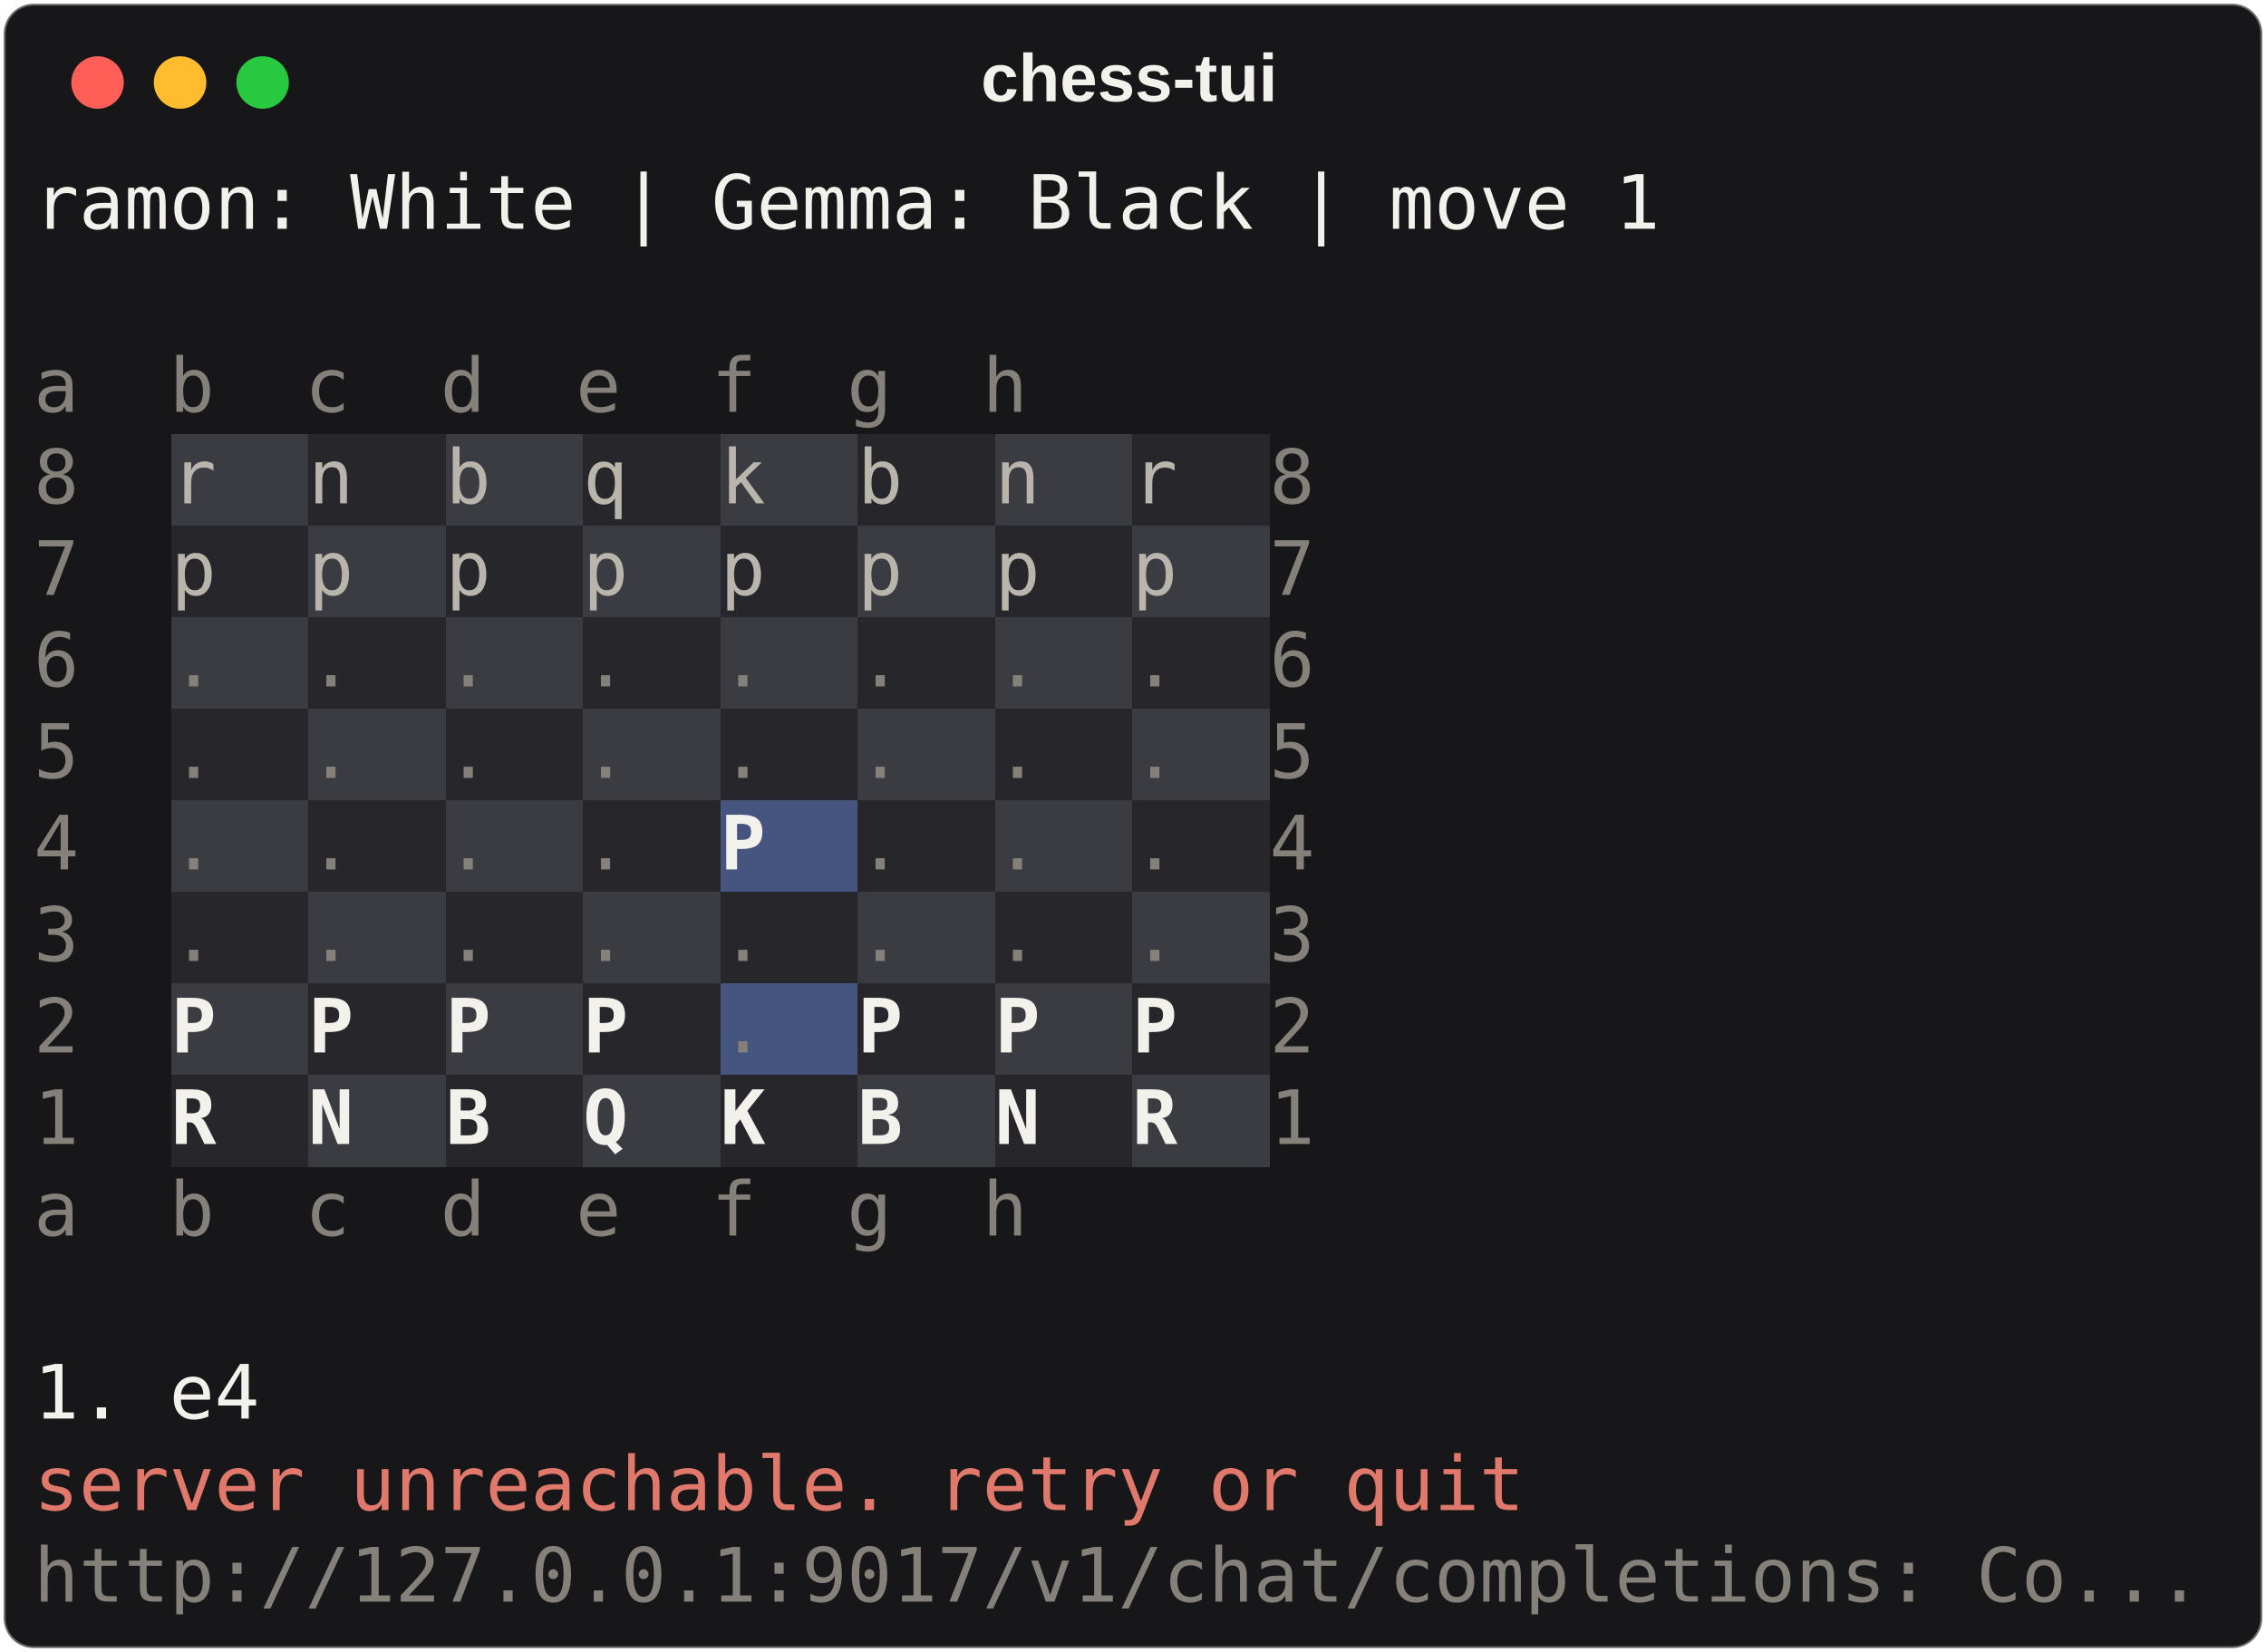
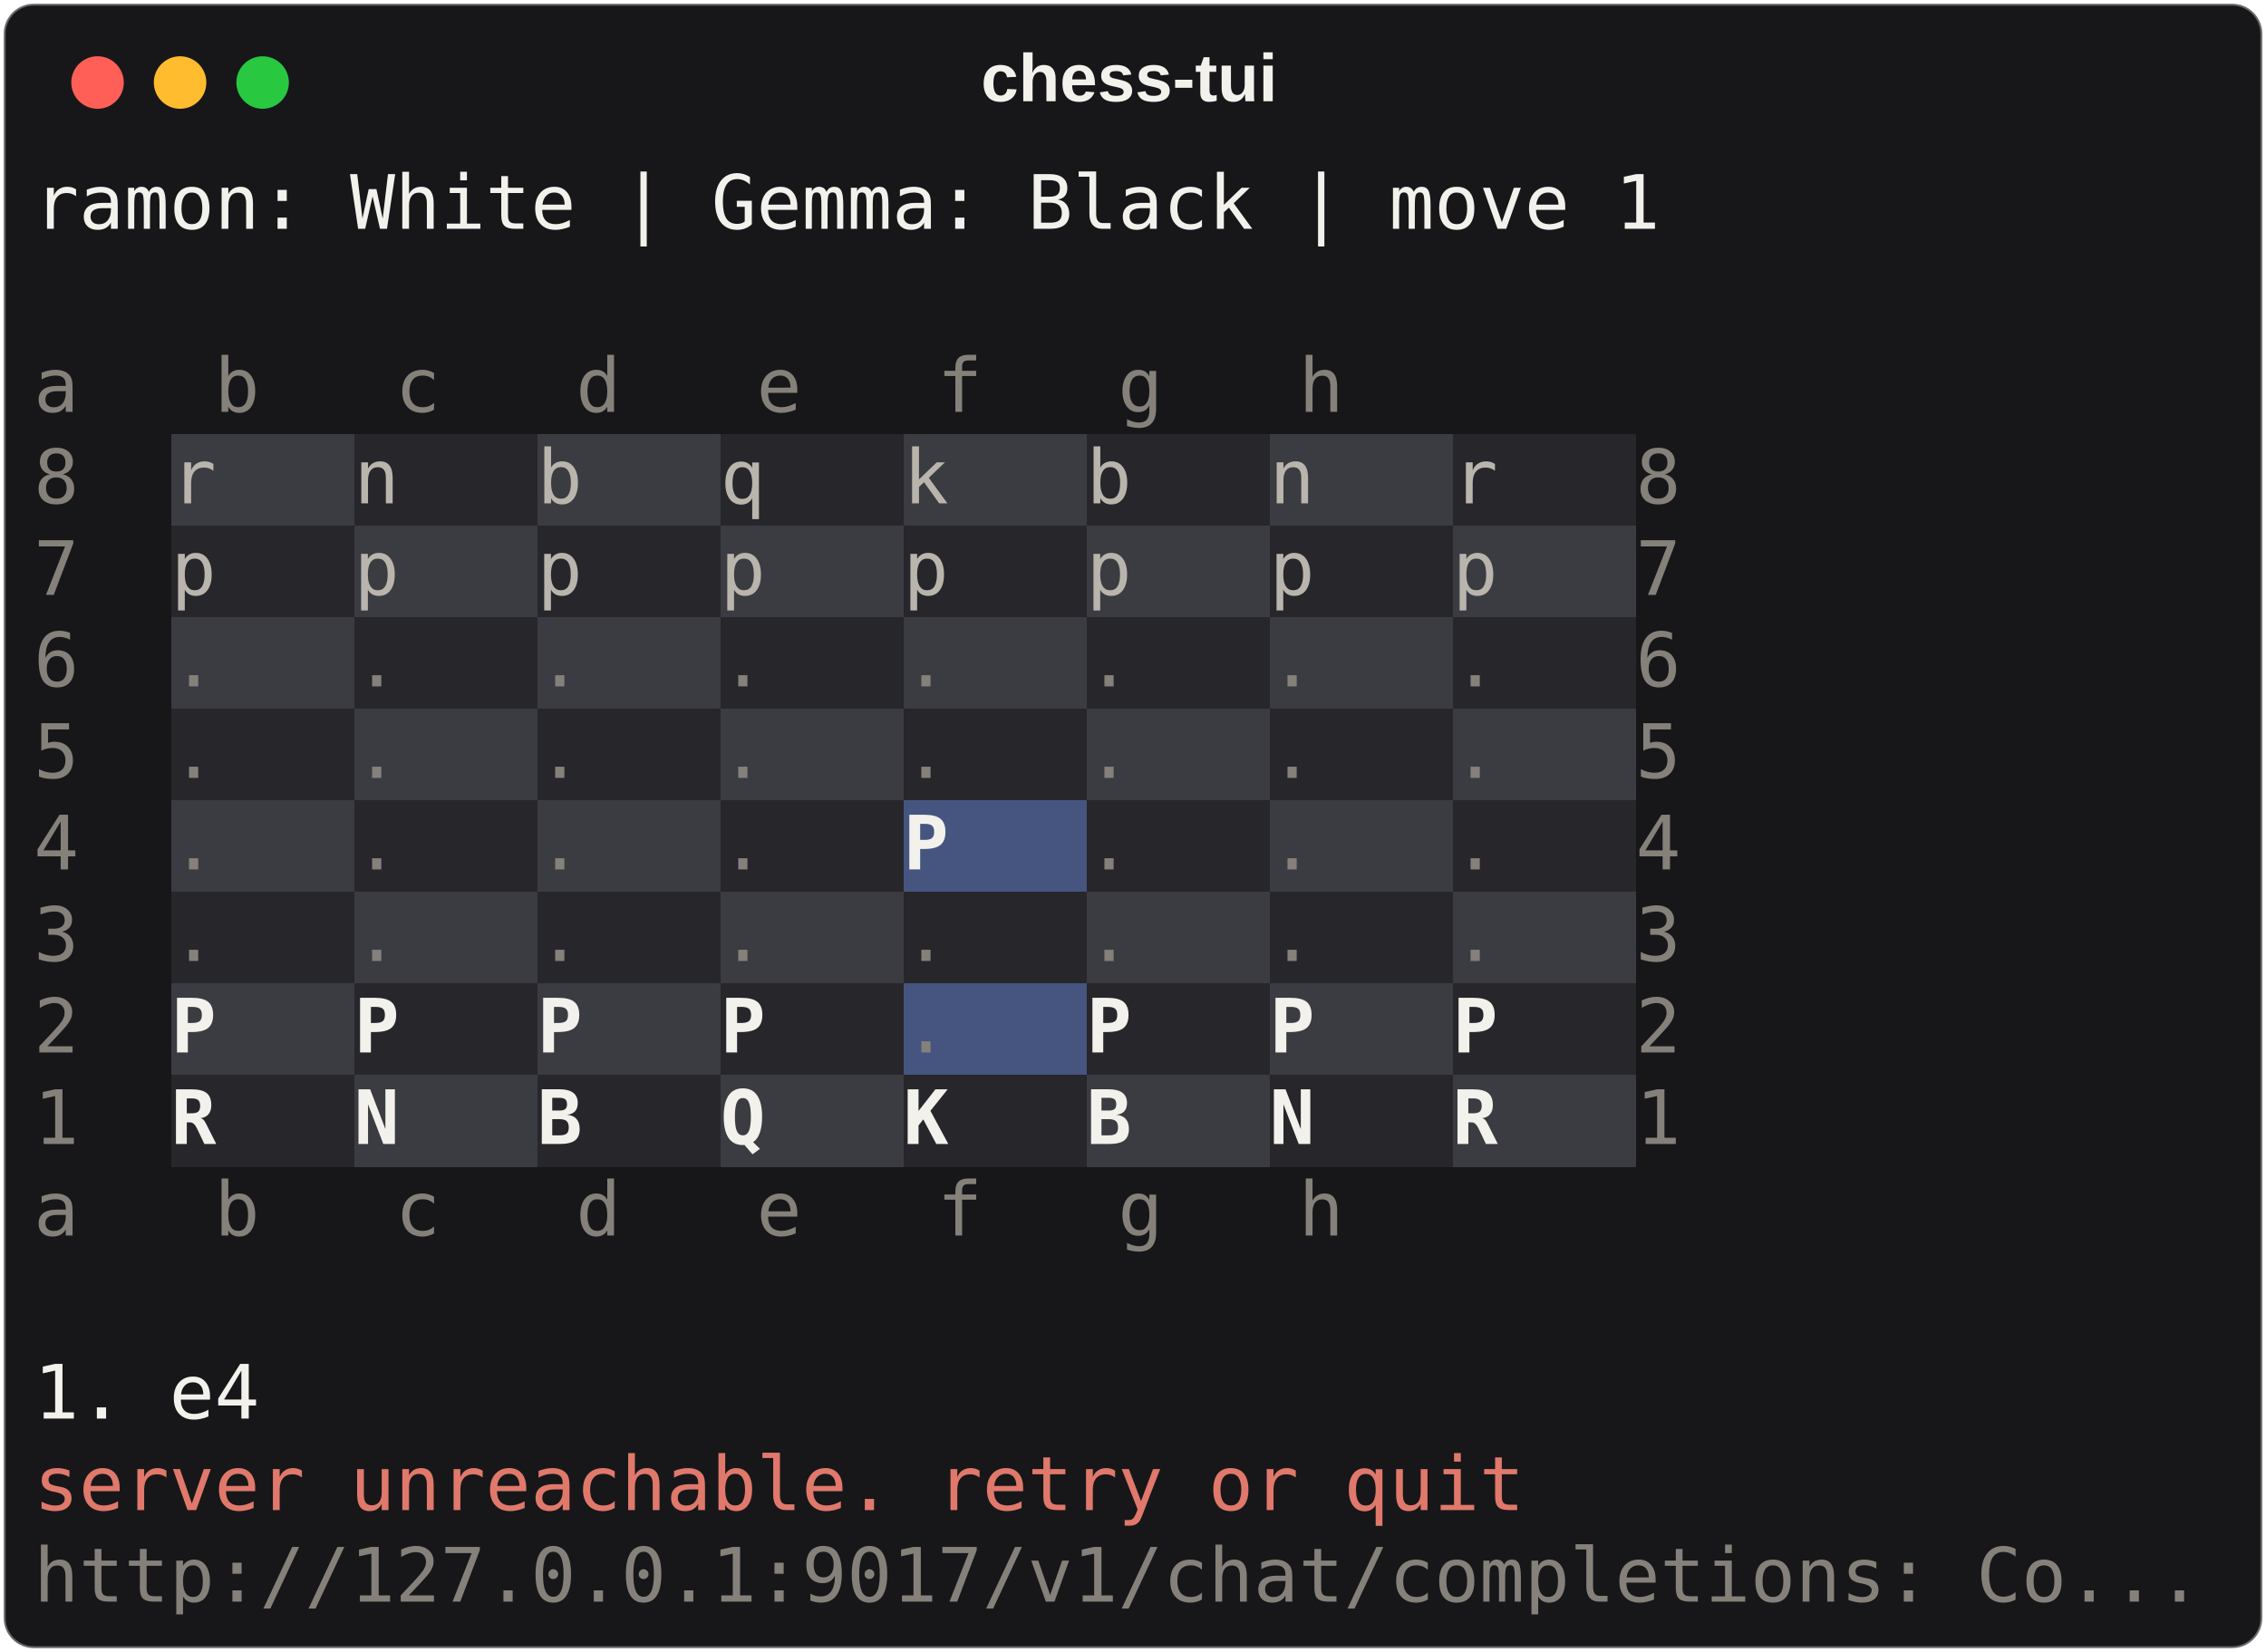
<svg xmlns="http://www.w3.org/2000/svg" class="rich-terminal" viewBox="0 0 604 440.4">
  <style>

    @font-face {
        font-family: "Fira Code";
        src: local("FiraCode-Regular"),
                url("https://cdnjs.cloudflare.com/ajax/libs/firacode/6.2.0/woff2/FiraCode-Regular.woff2") format("woff2"),
                url("https://cdnjs.cloudflare.com/ajax/libs/firacode/6.2.0/woff/FiraCode-Regular.woff") format("woff");
        font-style: normal;
        font-weight: 400;
    }
    @font-face {
        font-family: "Fira Code";
        src: local("FiraCode-Bold"),
                url("https://cdnjs.cloudflare.com/ajax/libs/firacode/6.2.0/woff2/FiraCode-Bold.woff2") format("woff2"),
                url("https://cdnjs.cloudflare.com/ajax/libs/firacode/6.2.0/woff/FiraCode-Bold.woff") format("woff");
        font-style: bold;
        font-weight: 700;
    }

-     .terminal-3015237669-matrix {
+     .terminal-1475930597-matrix {
        font-family: Fira Code, monospace;
        font-size: 20px;
        line-height: 24.4px;
        font-variant-east-asian: full-width;
    }

-     .terminal-3015237669-title {
+     .terminal-1475930597-title {
        font-size: 18px;
        font-weight: bold;
        font-family: arial;
    }

-     .terminal-3015237669-r1 { fill: #f3f1ec }
- .terminal-3015237669-r2 { fill: #85817a }
- .terminal-3015237669-r3 { fill: #b9b5ac }
- .terminal-3015237669-r4 { fill: #f3f1ec;font-weight: bold }
- .terminal-3015237669-r5 { fill: #e0796b }
+     .terminal-1475930597-r1 { fill: #f3f1ec }
+ .terminal-1475930597-r2 { fill: #85817a }
+ .terminal-1475930597-r3 { fill: #b9b5ac }
+ .terminal-1475930597-r4 { fill: #f3f1ec;font-weight: bold }
+ .terminal-1475930597-r5 { fill: #e0796b }
    </style>
  <defs>
-     <clipPath id="terminal-3015237669-clip-terminal">
+     <clipPath id="terminal-1475930597-clip-terminal">
      <rect x="0" y="0" width="584.6" height="389.4" />
    </clipPath>
-     <clipPath id="terminal-3015237669-line-0">
+     <clipPath id="terminal-1475930597-line-0">
      <rect x="0" y="1.5" width="585.6" height="24.65" />
    </clipPath>
-     <clipPath id="terminal-3015237669-line-1">
+     <clipPath id="terminal-1475930597-line-1">
      <rect x="0" y="25.9" width="585.6" height="24.65" />
    </clipPath>
-     <clipPath id="terminal-3015237669-line-2">
+     <clipPath id="terminal-1475930597-line-2">
      <rect x="0" y="50.3" width="585.6" height="24.65" />
    </clipPath>
-     <clipPath id="terminal-3015237669-line-3">
+     <clipPath id="terminal-1475930597-line-3">
      <rect x="0" y="74.7" width="585.6" height="24.65" />
    </clipPath>
-     <clipPath id="terminal-3015237669-line-4">
+     <clipPath id="terminal-1475930597-line-4">
      <rect x="0" y="99.1" width="585.6" height="24.65" />
    </clipPath>
-     <clipPath id="terminal-3015237669-line-5">
+     <clipPath id="terminal-1475930597-line-5">
      <rect x="0" y="123.5" width="585.6" height="24.65" />
    </clipPath>
-     <clipPath id="terminal-3015237669-line-6">
+     <clipPath id="terminal-1475930597-line-6">
      <rect x="0" y="147.9" width="585.6" height="24.65" />
    </clipPath>
-     <clipPath id="terminal-3015237669-line-7">
+     <clipPath id="terminal-1475930597-line-7">
      <rect x="0" y="172.3" width="585.6" height="24.65" />
    </clipPath>
-     <clipPath id="terminal-3015237669-line-8">
+     <clipPath id="terminal-1475930597-line-8">
      <rect x="0" y="196.7" width="585.6" height="24.65" />
    </clipPath>
-     <clipPath id="terminal-3015237669-line-9">
+     <clipPath id="terminal-1475930597-line-9">
      <rect x="0" y="221.1" width="585.6" height="24.65" />
    </clipPath>
-     <clipPath id="terminal-3015237669-line-10">
+     <clipPath id="terminal-1475930597-line-10">
      <rect x="0" y="245.5" width="585.6" height="24.65" />
    </clipPath>
-     <clipPath id="terminal-3015237669-line-11">
+     <clipPath id="terminal-1475930597-line-11">
      <rect x="0" y="269.9" width="585.6" height="24.65" />
    </clipPath>
-     <clipPath id="terminal-3015237669-line-12">
+     <clipPath id="terminal-1475930597-line-12">
      <rect x="0" y="294.3" width="585.6" height="24.65" />
    </clipPath>
-     <clipPath id="terminal-3015237669-line-13">
+     <clipPath id="terminal-1475930597-line-13">
      <rect x="0" y="318.7" width="585.6" height="24.65" />
    </clipPath>
-     <clipPath id="terminal-3015237669-line-14">
+     <clipPath id="terminal-1475930597-line-14">
      <rect x="0" y="343.1" width="585.6" height="24.65" />
    </clipPath>
  </defs>
  <rect fill="#17171a" stroke="rgba(255,255,255,0.35)" stroke-width="1" x="1" y="1" width="602" height="438.4" rx="8" />
-   <text class="terminal-3015237669-title" fill="#f3f1ec" text-anchor="middle" x="301" y="27">chess-tui</text>
+   <text class="terminal-1475930597-title" fill="#f3f1ec" text-anchor="middle" x="301" y="27">chess-tui</text>
  <g transform="translate(26,22)">
    <circle cx="0" cy="0" r="7" fill="#ff5f57" />
    <circle cx="22" cy="0" r="7" fill="#febc2e" />
    <circle cx="44" cy="0" r="7" fill="#28c840" />
  </g>
-   <g transform="translate(9, 41)" clip-path="url(#terminal-3015237669-clip-terminal)">
-     <rect fill="#3b3b42" x="36.6" y="74.7" width="36.6" height="24.65" shape-rendering="crispEdges" />
-     <rect fill="#26262b" x="73.2" y="74.7" width="36.6" height="24.65" shape-rendering="crispEdges" />
-     <rect fill="#3b3b42" x="109.8" y="74.7" width="36.6" height="24.65" shape-rendering="crispEdges" />
-     <rect fill="#26262b" x="146.4" y="74.7" width="36.6" height="24.65" shape-rendering="crispEdges" />
-     <rect fill="#3b3b42" x="183" y="74.7" width="36.6" height="24.65" shape-rendering="crispEdges" />
-     <rect fill="#26262b" x="219.6" y="74.7" width="36.6" height="24.65" shape-rendering="crispEdges" />
-     <rect fill="#3b3b42" x="256.2" y="74.7" width="36.6" height="24.65" shape-rendering="crispEdges" />
-     <rect fill="#26262b" x="292.8" y="74.7" width="36.6" height="24.65" shape-rendering="crispEdges" />
-     <rect fill="#26262b" x="36.6" y="99.1" width="36.6" height="24.65" shape-rendering="crispEdges" />
-     <rect fill="#3b3b42" x="73.2" y="99.1" width="36.6" height="24.65" shape-rendering="crispEdges" />
-     <rect fill="#26262b" x="109.8" y="99.1" width="36.6" height="24.65" shape-rendering="crispEdges" />
-     <rect fill="#3b3b42" x="146.4" y="99.1" width="36.6" height="24.65" shape-rendering="crispEdges" />
-     <rect fill="#26262b" x="183" y="99.1" width="36.6" height="24.65" shape-rendering="crispEdges" />
-     <rect fill="#3b3b42" x="219.6" y="99.1" width="36.6" height="24.65" shape-rendering="crispEdges" />
-     <rect fill="#26262b" x="256.2" y="99.1" width="36.6" height="24.65" shape-rendering="crispEdges" />
-     <rect fill="#3b3b42" x="292.8" y="99.1" width="36.6" height="24.65" shape-rendering="crispEdges" />
-     <rect fill="#3b3b42" x="36.6" y="123.5" width="36.6" height="24.65" shape-rendering="crispEdges" />
-     <rect fill="#26262b" x="73.2" y="123.5" width="36.6" height="24.65" shape-rendering="crispEdges" />
-     <rect fill="#3b3b42" x="109.8" y="123.5" width="36.6" height="24.65" shape-rendering="crispEdges" />
-     <rect fill="#26262b" x="146.4" y="123.5" width="36.6" height="24.65" shape-rendering="crispEdges" />
-     <rect fill="#3b3b42" x="183" y="123.5" width="36.6" height="24.65" shape-rendering="crispEdges" />
-     <rect fill="#26262b" x="219.6" y="123.5" width="36.6" height="24.65" shape-rendering="crispEdges" />
-     <rect fill="#3b3b42" x="256.2" y="123.5" width="36.6" height="24.65" shape-rendering="crispEdges" />
-     <rect fill="#26262b" x="292.8" y="123.5" width="36.6" height="24.65" shape-rendering="crispEdges" />
-     <rect fill="#26262b" x="36.6" y="147.9" width="36.6" height="24.65" shape-rendering="crispEdges" />
-     <rect fill="#3b3b42" x="73.2" y="147.9" width="36.6" height="24.65" shape-rendering="crispEdges" />
-     <rect fill="#26262b" x="109.8" y="147.9" width="36.6" height="24.65" shape-rendering="crispEdges" />
-     <rect fill="#3b3b42" x="146.4" y="147.9" width="36.6" height="24.65" shape-rendering="crispEdges" />
-     <rect fill="#26262b" x="183" y="147.9" width="36.6" height="24.65" shape-rendering="crispEdges" />
-     <rect fill="#3b3b42" x="219.6" y="147.9" width="36.6" height="24.65" shape-rendering="crispEdges" />
-     <rect fill="#26262b" x="256.2" y="147.9" width="36.6" height="24.65" shape-rendering="crispEdges" />
-     <rect fill="#3b3b42" x="292.8" y="147.9" width="36.6" height="24.65" shape-rendering="crispEdges" />
-     <rect fill="#3b3b42" x="36.6" y="172.3" width="36.6" height="24.65" shape-rendering="crispEdges" />
-     <rect fill="#26262b" x="73.2" y="172.3" width="36.6" height="24.65" shape-rendering="crispEdges" />
-     <rect fill="#3b3b42" x="109.8" y="172.3" width="36.6" height="24.65" shape-rendering="crispEdges" />
-     <rect fill="#26262b" x="146.4" y="172.3" width="36.6" height="24.65" shape-rendering="crispEdges" />
-     <rect fill="#46557f" x="183" y="172.3" width="36.6" height="24.65" shape-rendering="crispEdges" />
-     <rect fill="#26262b" x="219.6" y="172.3" width="36.6" height="24.65" shape-rendering="crispEdges" />
-     <rect fill="#3b3b42" x="256.2" y="172.3" width="36.6" height="24.65" shape-rendering="crispEdges" />
-     <rect fill="#26262b" x="292.8" y="172.3" width="36.6" height="24.65" shape-rendering="crispEdges" />
-     <rect fill="#26262b" x="36.6" y="196.7" width="36.6" height="24.65" shape-rendering="crispEdges" />
-     <rect fill="#3b3b42" x="73.2" y="196.7" width="36.6" height="24.65" shape-rendering="crispEdges" />
-     <rect fill="#26262b" x="109.8" y="196.7" width="36.6" height="24.65" shape-rendering="crispEdges" />
-     <rect fill="#3b3b42" x="146.4" y="196.7" width="36.6" height="24.65" shape-rendering="crispEdges" />
-     <rect fill="#26262b" x="183" y="196.7" width="36.6" height="24.65" shape-rendering="crispEdges" />
-     <rect fill="#3b3b42" x="219.6" y="196.7" width="36.6" height="24.65" shape-rendering="crispEdges" />
-     <rect fill="#26262b" x="256.2" y="196.7" width="36.6" height="24.65" shape-rendering="crispEdges" />
-     <rect fill="#3b3b42" x="292.8" y="196.7" width="36.6" height="24.65" shape-rendering="crispEdges" />
-     <rect fill="#3b3b42" x="36.6" y="221.1" width="36.6" height="24.65" shape-rendering="crispEdges" />
-     <rect fill="#26262b" x="73.2" y="221.1" width="36.6" height="24.65" shape-rendering="crispEdges" />
-     <rect fill="#3b3b42" x="109.8" y="221.1" width="36.6" height="24.65" shape-rendering="crispEdges" />
-     <rect fill="#26262b" x="146.4" y="221.1" width="36.6" height="24.65" shape-rendering="crispEdges" />
-     <rect fill="#46557f" x="183" y="221.1" width="36.6" height="24.65" shape-rendering="crispEdges" />
-     <rect fill="#26262b" x="219.6" y="221.1" width="36.6" height="24.65" shape-rendering="crispEdges" />
-     <rect fill="#3b3b42" x="256.2" y="221.1" width="36.6" height="24.65" shape-rendering="crispEdges" />
-     <rect fill="#26262b" x="292.8" y="221.1" width="36.6" height="24.65" shape-rendering="crispEdges" />
-     <rect fill="#26262b" x="36.6" y="245.5" width="36.6" height="24.65" shape-rendering="crispEdges" />
-     <rect fill="#3b3b42" x="73.2" y="245.5" width="36.6" height="24.65" shape-rendering="crispEdges" />
-     <rect fill="#26262b" x="109.8" y="245.5" width="36.6" height="24.65" shape-rendering="crispEdges" />
-     <rect fill="#3b3b42" x="146.4" y="245.5" width="36.6" height="24.65" shape-rendering="crispEdges" />
-     <rect fill="#26262b" x="183" y="245.5" width="36.6" height="24.65" shape-rendering="crispEdges" />
-     <rect fill="#3b3b42" x="219.6" y="245.5" width="36.6" height="24.65" shape-rendering="crispEdges" />
-     <rect fill="#26262b" x="256.2" y="245.5" width="36.6" height="24.65" shape-rendering="crispEdges" />
-     <rect fill="#3b3b42" x="292.8" y="245.5" width="36.6" height="24.65" shape-rendering="crispEdges" />
-     <g class="terminal-3015237669-matrix">
-       <text class="terminal-3015237669-r1" x="0" y="20" textLength="439.2" clip-path="url(#terminal-3015237669-line-0)">ramon: White | Gemma: Black | move 1</text>
-       <text class="terminal-3015237669-r1" x="585.6" y="20" textLength="12.2" clip-path="url(#terminal-3015237669-line-0)">
- </text>
-       <text class="terminal-3015237669-r1" x="585.6" y="44.4" textLength="12.2" clip-path="url(#terminal-3015237669-line-1)">
- </text>
-       <text class="terminal-3015237669-r2" x="0" y="68.8" textLength="317.2" clip-path="url(#terminal-3015237669-line-2)">    a  b  c  d  e  f  g  h</text>
-       <text class="terminal-3015237669-r1" x="585.6" y="68.8" textLength="12.2" clip-path="url(#terminal-3015237669-line-2)">
- </text>
-       <text class="terminal-3015237669-r2" x="0" y="93.2" textLength="36.6" clip-path="url(#terminal-3015237669-line-3)"> 8 </text>
-       <text class="terminal-3015237669-r3" x="36.6" y="93.2" textLength="36.6" clip-path="url(#terminal-3015237669-line-3)"> r </text>
-       <text class="terminal-3015237669-r3" x="73.2" y="93.2" textLength="36.6" clip-path="url(#terminal-3015237669-line-3)"> n </text>
-       <text class="terminal-3015237669-r3" x="109.8" y="93.2" textLength="36.6" clip-path="url(#terminal-3015237669-line-3)"> b </text>
-       <text class="terminal-3015237669-r3" x="146.4" y="93.2" textLength="36.6" clip-path="url(#terminal-3015237669-line-3)"> q </text>
-       <text class="terminal-3015237669-r3" x="183" y="93.2" textLength="36.6" clip-path="url(#terminal-3015237669-line-3)"> k </text>
-       <text class="terminal-3015237669-r3" x="219.6" y="93.2" textLength="36.6" clip-path="url(#terminal-3015237669-line-3)"> b </text>
-       <text class="terminal-3015237669-r3" x="256.2" y="93.2" textLength="36.6" clip-path="url(#terminal-3015237669-line-3)"> n </text>
-       <text class="terminal-3015237669-r3" x="292.8" y="93.2" textLength="36.6" clip-path="url(#terminal-3015237669-line-3)"> r </text>
-       <text class="terminal-3015237669-r2" x="329.4" y="93.2" textLength="24.4" clip-path="url(#terminal-3015237669-line-3)"> 8</text>
-       <text class="terminal-3015237669-r1" x="585.6" y="93.2" textLength="12.2" clip-path="url(#terminal-3015237669-line-3)">
- </text>
-       <text class="terminal-3015237669-r2" x="0" y="117.6" textLength="36.6" clip-path="url(#terminal-3015237669-line-4)"> 7 </text>
-       <text class="terminal-3015237669-r3" x="36.6" y="117.6" textLength="36.6" clip-path="url(#terminal-3015237669-line-4)"> p </text>
-       <text class="terminal-3015237669-r3" x="73.2" y="117.6" textLength="36.6" clip-path="url(#terminal-3015237669-line-4)"> p </text>
-       <text class="terminal-3015237669-r3" x="109.8" y="117.6" textLength="36.6" clip-path="url(#terminal-3015237669-line-4)"> p </text>
-       <text class="terminal-3015237669-r3" x="146.4" y="117.6" textLength="36.6" clip-path="url(#terminal-3015237669-line-4)"> p </text>
-       <text class="terminal-3015237669-r3" x="183" y="117.6" textLength="36.6" clip-path="url(#terminal-3015237669-line-4)"> p </text>
-       <text class="terminal-3015237669-r3" x="219.6" y="117.6" textLength="36.6" clip-path="url(#terminal-3015237669-line-4)"> p </text>
-       <text class="terminal-3015237669-r3" x="256.2" y="117.6" textLength="36.6" clip-path="url(#terminal-3015237669-line-4)"> p </text>
-       <text class="terminal-3015237669-r3" x="292.8" y="117.6" textLength="36.6" clip-path="url(#terminal-3015237669-line-4)"> p </text>
-       <text class="terminal-3015237669-r2" x="329.4" y="117.6" textLength="24.4" clip-path="url(#terminal-3015237669-line-4)"> 7</text>
-       <text class="terminal-3015237669-r1" x="585.6" y="117.6" textLength="12.2" clip-path="url(#terminal-3015237669-line-4)">
- </text>
-       <text class="terminal-3015237669-r2" x="0" y="142" textLength="36.6" clip-path="url(#terminal-3015237669-line-5)"> 6 </text>
-       <text class="terminal-3015237669-r2" x="36.6" y="142" textLength="36.6" clip-path="url(#terminal-3015237669-line-5)"> . </text>
-       <text class="terminal-3015237669-r2" x="73.2" y="142" textLength="36.6" clip-path="url(#terminal-3015237669-line-5)"> . </text>
-       <text class="terminal-3015237669-r2" x="109.8" y="142" textLength="36.6" clip-path="url(#terminal-3015237669-line-5)"> . </text>
-       <text class="terminal-3015237669-r2" x="146.4" y="142" textLength="36.6" clip-path="url(#terminal-3015237669-line-5)"> . </text>
-       <text class="terminal-3015237669-r2" x="183" y="142" textLength="36.6" clip-path="url(#terminal-3015237669-line-5)"> . </text>
-       <text class="terminal-3015237669-r2" x="219.6" y="142" textLength="36.6" clip-path="url(#terminal-3015237669-line-5)"> . </text>
-       <text class="terminal-3015237669-r2" x="256.2" y="142" textLength="36.6" clip-path="url(#terminal-3015237669-line-5)"> . </text>
-       <text class="terminal-3015237669-r2" x="292.8" y="142" textLength="36.6" clip-path="url(#terminal-3015237669-line-5)"> . </text>
-       <text class="terminal-3015237669-r2" x="329.4" y="142" textLength="24.4" clip-path="url(#terminal-3015237669-line-5)"> 6</text>
-       <text class="terminal-3015237669-r1" x="585.6" y="142" textLength="12.2" clip-path="url(#terminal-3015237669-line-5)">
- </text>
-       <text class="terminal-3015237669-r2" x="0" y="166.4" textLength="36.6" clip-path="url(#terminal-3015237669-line-6)"> 5 </text>
-       <text class="terminal-3015237669-r2" x="36.6" y="166.4" textLength="36.6" clip-path="url(#terminal-3015237669-line-6)"> . </text>
-       <text class="terminal-3015237669-r2" x="73.2" y="166.4" textLength="36.6" clip-path="url(#terminal-3015237669-line-6)"> . </text>
-       <text class="terminal-3015237669-r2" x="109.8" y="166.4" textLength="36.6" clip-path="url(#terminal-3015237669-line-6)"> . </text>
-       <text class="terminal-3015237669-r2" x="146.4" y="166.4" textLength="36.6" clip-path="url(#terminal-3015237669-line-6)"> . </text>
-       <text class="terminal-3015237669-r2" x="183" y="166.4" textLength="36.6" clip-path="url(#terminal-3015237669-line-6)"> . </text>
-       <text class="terminal-3015237669-r2" x="219.6" y="166.4" textLength="36.6" clip-path="url(#terminal-3015237669-line-6)"> . </text>
-       <text class="terminal-3015237669-r2" x="256.2" y="166.4" textLength="36.6" clip-path="url(#terminal-3015237669-line-6)"> . </text>
-       <text class="terminal-3015237669-r2" x="292.8" y="166.4" textLength="36.6" clip-path="url(#terminal-3015237669-line-6)"> . </text>
-       <text class="terminal-3015237669-r2" x="329.4" y="166.4" textLength="24.4" clip-path="url(#terminal-3015237669-line-6)"> 5</text>
-       <text class="terminal-3015237669-r1" x="585.6" y="166.4" textLength="12.2" clip-path="url(#terminal-3015237669-line-6)">
- </text>
-       <text class="terminal-3015237669-r2" x="0" y="190.8" textLength="36.6" clip-path="url(#terminal-3015237669-line-7)"> 4 </text>
-       <text class="terminal-3015237669-r2" x="36.6" y="190.8" textLength="36.6" clip-path="url(#terminal-3015237669-line-7)"> . </text>
-       <text class="terminal-3015237669-r2" x="73.2" y="190.8" textLength="36.6" clip-path="url(#terminal-3015237669-line-7)"> . </text>
-       <text class="terminal-3015237669-r2" x="109.8" y="190.8" textLength="36.6" clip-path="url(#terminal-3015237669-line-7)"> . </text>
-       <text class="terminal-3015237669-r2" x="146.4" y="190.8" textLength="36.6" clip-path="url(#terminal-3015237669-line-7)"> . </text>
-       <text class="terminal-3015237669-r4" x="183" y="190.8" textLength="36.6" clip-path="url(#terminal-3015237669-line-7)"> P </text>
-       <text class="terminal-3015237669-r2" x="219.6" y="190.8" textLength="36.6" clip-path="url(#terminal-3015237669-line-7)"> . </text>
-       <text class="terminal-3015237669-r2" x="256.2" y="190.8" textLength="36.6" clip-path="url(#terminal-3015237669-line-7)"> . </text>
-       <text class="terminal-3015237669-r2" x="292.8" y="190.8" textLength="36.6" clip-path="url(#terminal-3015237669-line-7)"> . </text>
-       <text class="terminal-3015237669-r2" x="329.4" y="190.8" textLength="24.4" clip-path="url(#terminal-3015237669-line-7)"> 4</text>
-       <text class="terminal-3015237669-r1" x="585.6" y="190.8" textLength="12.2" clip-path="url(#terminal-3015237669-line-7)">
- </text>
-       <text class="terminal-3015237669-r2" x="0" y="215.2" textLength="36.6" clip-path="url(#terminal-3015237669-line-8)"> 3 </text>
-       <text class="terminal-3015237669-r2" x="36.6" y="215.2" textLength="36.6" clip-path="url(#terminal-3015237669-line-8)"> . </text>
-       <text class="terminal-3015237669-r2" x="73.2" y="215.2" textLength="36.6" clip-path="url(#terminal-3015237669-line-8)"> . </text>
-       <text class="terminal-3015237669-r2" x="109.8" y="215.2" textLength="36.6" clip-path="url(#terminal-3015237669-line-8)"> . </text>
-       <text class="terminal-3015237669-r2" x="146.4" y="215.2" textLength="36.6" clip-path="url(#terminal-3015237669-line-8)"> . </text>
-       <text class="terminal-3015237669-r2" x="183" y="215.2" textLength="36.6" clip-path="url(#terminal-3015237669-line-8)"> . </text>
-       <text class="terminal-3015237669-r2" x="219.6" y="215.2" textLength="36.6" clip-path="url(#terminal-3015237669-line-8)"> . </text>
-       <text class="terminal-3015237669-r2" x="256.2" y="215.2" textLength="36.6" clip-path="url(#terminal-3015237669-line-8)"> . </text>
-       <text class="terminal-3015237669-r2" x="292.8" y="215.2" textLength="36.6" clip-path="url(#terminal-3015237669-line-8)"> . </text>
-       <text class="terminal-3015237669-r2" x="329.4" y="215.2" textLength="24.4" clip-path="url(#terminal-3015237669-line-8)"> 3</text>
-       <text class="terminal-3015237669-r1" x="585.6" y="215.2" textLength="12.2" clip-path="url(#terminal-3015237669-line-8)">
- </text>
-       <text class="terminal-3015237669-r2" x="0" y="239.6" textLength="36.6" clip-path="url(#terminal-3015237669-line-9)"> 2 </text>
-       <text class="terminal-3015237669-r4" x="36.6" y="239.6" textLength="36.6" clip-path="url(#terminal-3015237669-line-9)"> P </text>
-       <text class="terminal-3015237669-r4" x="73.2" y="239.6" textLength="36.6" clip-path="url(#terminal-3015237669-line-9)"> P </text>
-       <text class="terminal-3015237669-r4" x="109.8" y="239.6" textLength="36.6" clip-path="url(#terminal-3015237669-line-9)"> P </text>
-       <text class="terminal-3015237669-r4" x="146.4" y="239.6" textLength="36.6" clip-path="url(#terminal-3015237669-line-9)"> P </text>
-       <text class="terminal-3015237669-r2" x="183" y="239.6" textLength="36.6" clip-path="url(#terminal-3015237669-line-9)"> . </text>
-       <text class="terminal-3015237669-r4" x="219.6" y="239.6" textLength="36.6" clip-path="url(#terminal-3015237669-line-9)"> P </text>
-       <text class="terminal-3015237669-r4" x="256.2" y="239.6" textLength="36.6" clip-path="url(#terminal-3015237669-line-9)"> P </text>
-       <text class="terminal-3015237669-r4" x="292.8" y="239.6" textLength="36.6" clip-path="url(#terminal-3015237669-line-9)"> P </text>
-       <text class="terminal-3015237669-r2" x="329.4" y="239.6" textLength="24.4" clip-path="url(#terminal-3015237669-line-9)"> 2</text>
-       <text class="terminal-3015237669-r1" x="585.6" y="239.6" textLength="12.2" clip-path="url(#terminal-3015237669-line-9)">
- </text>
-       <text class="terminal-3015237669-r2" x="0" y="264" textLength="36.6" clip-path="url(#terminal-3015237669-line-10)"> 1 </text>
-       <text class="terminal-3015237669-r4" x="36.6" y="264" textLength="36.6" clip-path="url(#terminal-3015237669-line-10)"> R </text>
-       <text class="terminal-3015237669-r4" x="73.2" y="264" textLength="36.6" clip-path="url(#terminal-3015237669-line-10)"> N </text>
-       <text class="terminal-3015237669-r4" x="109.8" y="264" textLength="36.6" clip-path="url(#terminal-3015237669-line-10)"> B </text>
-       <text class="terminal-3015237669-r4" x="146.4" y="264" textLength="36.6" clip-path="url(#terminal-3015237669-line-10)"> Q </text>
-       <text class="terminal-3015237669-r4" x="183" y="264" textLength="36.6" clip-path="url(#terminal-3015237669-line-10)"> K </text>
-       <text class="terminal-3015237669-r4" x="219.6" y="264" textLength="36.6" clip-path="url(#terminal-3015237669-line-10)"> B </text>
-       <text class="terminal-3015237669-r4" x="256.2" y="264" textLength="36.6" clip-path="url(#terminal-3015237669-line-10)"> N </text>
-       <text class="terminal-3015237669-r4" x="292.8" y="264" textLength="36.6" clip-path="url(#terminal-3015237669-line-10)"> R </text>
-       <text class="terminal-3015237669-r2" x="329.4" y="264" textLength="24.4" clip-path="url(#terminal-3015237669-line-10)"> 1</text>
-       <text class="terminal-3015237669-r1" x="585.6" y="264" textLength="12.2" clip-path="url(#terminal-3015237669-line-10)">
- </text>
-       <text class="terminal-3015237669-r2" x="0" y="288.4" textLength="317.2" clip-path="url(#terminal-3015237669-line-11)">    a  b  c  d  e  f  g  h</text>
-       <text class="terminal-3015237669-r1" x="585.6" y="288.4" textLength="12.2" clip-path="url(#terminal-3015237669-line-11)">
- </text>
-       <text class="terminal-3015237669-r1" x="585.6" y="312.8" textLength="12.2" clip-path="url(#terminal-3015237669-line-12)">
- </text>
-       <text class="terminal-3015237669-r1" x="0" y="337.2" textLength="61" clip-path="url(#terminal-3015237669-line-13)">1. e4</text>
-       <text class="terminal-3015237669-r1" x="585.6" y="337.2" textLength="12.2" clip-path="url(#terminal-3015237669-line-13)">
- </text>
-       <text class="terminal-3015237669-r5" x="0" y="361.6" textLength="402.6" clip-path="url(#terminal-3015237669-line-14)">server unreachable. retry or quit</text>
-       <text class="terminal-3015237669-r1" x="585.6" y="361.6" textLength="12.2" clip-path="url(#terminal-3015237669-line-14)">
- </text>
-       <text class="terminal-3015237669-r2" x="0" y="386" textLength="585.6" clip-path="url(#terminal-3015237669-line-15)">http://127.0.0.1:9017/v1/chat/completions: Co...</text>
-       <text class="terminal-3015237669-r1" x="585.6" y="386" textLength="12.2" clip-path="url(#terminal-3015237669-line-15)">
+   <g transform="translate(9, 41)" clip-path="url(#terminal-1475930597-clip-terminal)">
+     <rect fill="#3b3b42" x="36.6" y="74.7" width="48.8" height="24.65" shape-rendering="crispEdges" />
+     <rect fill="#26262b" x="85.4" y="74.7" width="48.8" height="24.65" shape-rendering="crispEdges" />
+     <rect fill="#3b3b42" x="134.2" y="74.7" width="48.8" height="24.65" shape-rendering="crispEdges" />
+     <rect fill="#26262b" x="183" y="74.7" width="48.8" height="24.65" shape-rendering="crispEdges" />
+     <rect fill="#3b3b42" x="231.8" y="74.7" width="48.8" height="24.65" shape-rendering="crispEdges" />
+     <rect fill="#26262b" x="280.6" y="74.7" width="48.8" height="24.65" shape-rendering="crispEdges" />
+     <rect fill="#3b3b42" x="329.4" y="74.7" width="48.8" height="24.65" shape-rendering="crispEdges" />
+     <rect fill="#26262b" x="378.2" y="74.7" width="48.8" height="24.65" shape-rendering="crispEdges" />
+     <rect fill="#26262b" x="36.6" y="99.1" width="48.8" height="24.65" shape-rendering="crispEdges" />
+     <rect fill="#3b3b42" x="85.4" y="99.1" width="48.8" height="24.65" shape-rendering="crispEdges" />
+     <rect fill="#26262b" x="134.2" y="99.1" width="48.8" height="24.65" shape-rendering="crispEdges" />
+     <rect fill="#3b3b42" x="183" y="99.1" width="48.8" height="24.65" shape-rendering="crispEdges" />
+     <rect fill="#26262b" x="231.8" y="99.1" width="48.8" height="24.65" shape-rendering="crispEdges" />
+     <rect fill="#3b3b42" x="280.6" y="99.1" width="48.8" height="24.65" shape-rendering="crispEdges" />
+     <rect fill="#26262b" x="329.4" y="99.1" width="48.8" height="24.65" shape-rendering="crispEdges" />
+     <rect fill="#3b3b42" x="378.2" y="99.1" width="48.8" height="24.65" shape-rendering="crispEdges" />
+     <rect fill="#3b3b42" x="36.6" y="123.5" width="48.8" height="24.65" shape-rendering="crispEdges" />
+     <rect fill="#26262b" x="85.4" y="123.5" width="48.8" height="24.65" shape-rendering="crispEdges" />
+     <rect fill="#3b3b42" x="134.2" y="123.5" width="48.8" height="24.65" shape-rendering="crispEdges" />
+     <rect fill="#26262b" x="183" y="123.5" width="48.8" height="24.65" shape-rendering="crispEdges" />
+     <rect fill="#3b3b42" x="231.8" y="123.5" width="48.8" height="24.65" shape-rendering="crispEdges" />
+     <rect fill="#26262b" x="280.6" y="123.5" width="48.8" height="24.65" shape-rendering="crispEdges" />
+     <rect fill="#3b3b42" x="329.4" y="123.5" width="48.8" height="24.65" shape-rendering="crispEdges" />
+     <rect fill="#26262b" x="378.2" y="123.5" width="48.8" height="24.65" shape-rendering="crispEdges" />
+     <rect fill="#26262b" x="36.6" y="147.9" width="48.8" height="24.65" shape-rendering="crispEdges" />
+     <rect fill="#3b3b42" x="85.4" y="147.9" width="48.8" height="24.65" shape-rendering="crispEdges" />
+     <rect fill="#26262b" x="134.2" y="147.9" width="48.8" height="24.65" shape-rendering="crispEdges" />
+     <rect fill="#3b3b42" x="183" y="147.9" width="48.8" height="24.65" shape-rendering="crispEdges" />
+     <rect fill="#26262b" x="231.8" y="147.9" width="48.8" height="24.65" shape-rendering="crispEdges" />
+     <rect fill="#3b3b42" x="280.6" y="147.9" width="48.8" height="24.65" shape-rendering="crispEdges" />
+     <rect fill="#26262b" x="329.4" y="147.9" width="48.8" height="24.65" shape-rendering="crispEdges" />
+     <rect fill="#3b3b42" x="378.2" y="147.9" width="48.8" height="24.65" shape-rendering="crispEdges" />
+     <rect fill="#3b3b42" x="36.6" y="172.3" width="48.8" height="24.65" shape-rendering="crispEdges" />
+     <rect fill="#26262b" x="85.4" y="172.3" width="48.8" height="24.65" shape-rendering="crispEdges" />
+     <rect fill="#3b3b42" x="134.2" y="172.3" width="48.8" height="24.65" shape-rendering="crispEdges" />
+     <rect fill="#26262b" x="183" y="172.3" width="48.8" height="24.65" shape-rendering="crispEdges" />
+     <rect fill="#46557f" x="231.8" y="172.3" width="48.8" height="24.65" shape-rendering="crispEdges" />
+     <rect fill="#26262b" x="280.6" y="172.3" width="48.8" height="24.65" shape-rendering="crispEdges" />
+     <rect fill="#3b3b42" x="329.4" y="172.3" width="48.8" height="24.65" shape-rendering="crispEdges" />
+     <rect fill="#26262b" x="378.2" y="172.3" width="48.8" height="24.65" shape-rendering="crispEdges" />
+     <rect fill="#26262b" x="36.6" y="196.7" width="48.8" height="24.65" shape-rendering="crispEdges" />
+     <rect fill="#3b3b42" x="85.4" y="196.7" width="48.8" height="24.65" shape-rendering="crispEdges" />
+     <rect fill="#26262b" x="134.2" y="196.7" width="48.8" height="24.65" shape-rendering="crispEdges" />
+     <rect fill="#3b3b42" x="183" y="196.7" width="48.8" height="24.65" shape-rendering="crispEdges" />
+     <rect fill="#26262b" x="231.8" y="196.7" width="48.8" height="24.65" shape-rendering="crispEdges" />
+     <rect fill="#3b3b42" x="280.6" y="196.7" width="48.8" height="24.65" shape-rendering="crispEdges" />
+     <rect fill="#26262b" x="329.4" y="196.7" width="48.8" height="24.65" shape-rendering="crispEdges" />
+     <rect fill="#3b3b42" x="378.2" y="196.7" width="48.8" height="24.65" shape-rendering="crispEdges" />
+     <rect fill="#3b3b42" x="36.6" y="221.1" width="48.8" height="24.65" shape-rendering="crispEdges" />
+     <rect fill="#26262b" x="85.4" y="221.1" width="48.8" height="24.65" shape-rendering="crispEdges" />
+     <rect fill="#3b3b42" x="134.2" y="221.1" width="48.8" height="24.65" shape-rendering="crispEdges" />
+     <rect fill="#26262b" x="183" y="221.1" width="48.8" height="24.65" shape-rendering="crispEdges" />
+     <rect fill="#46557f" x="231.8" y="221.1" width="48.8" height="24.65" shape-rendering="crispEdges" />
+     <rect fill="#26262b" x="280.6" y="221.1" width="48.8" height="24.65" shape-rendering="crispEdges" />
+     <rect fill="#3b3b42" x="329.4" y="221.1" width="48.8" height="24.65" shape-rendering="crispEdges" />
+     <rect fill="#26262b" x="378.2" y="221.1" width="48.8" height="24.65" shape-rendering="crispEdges" />
+     <rect fill="#26262b" x="36.6" y="245.5" width="48.8" height="24.65" shape-rendering="crispEdges" />
+     <rect fill="#3b3b42" x="85.4" y="245.5" width="48.8" height="24.65" shape-rendering="crispEdges" />
+     <rect fill="#26262b" x="134.2" y="245.5" width="48.8" height="24.65" shape-rendering="crispEdges" />
+     <rect fill="#3b3b42" x="183" y="245.5" width="48.8" height="24.65" shape-rendering="crispEdges" />
+     <rect fill="#26262b" x="231.8" y="245.5" width="48.8" height="24.65" shape-rendering="crispEdges" />
+     <rect fill="#3b3b42" x="280.6" y="245.5" width="48.8" height="24.65" shape-rendering="crispEdges" />
+     <rect fill="#26262b" x="329.4" y="245.5" width="48.8" height="24.65" shape-rendering="crispEdges" />
+     <rect fill="#3b3b42" x="378.2" y="245.5" width="48.8" height="24.65" shape-rendering="crispEdges" />
+     <g class="terminal-1475930597-matrix">
+       <text class="terminal-1475930597-r1" x="0" y="20" textLength="439.2" clip-path="url(#terminal-1475930597-line-0)">ramon: White | Gemma: Black | move 1</text>
+       <text class="terminal-1475930597-r1" x="585.6" y="20" textLength="12.2" clip-path="url(#terminal-1475930597-line-0)">
+ </text>
+       <text class="terminal-1475930597-r1" x="585.6" y="44.4" textLength="12.2" clip-path="url(#terminal-1475930597-line-1)">
+ </text>
+       <text class="terminal-1475930597-r2" x="0" y="68.8" textLength="402.6" clip-path="url(#terminal-1475930597-line-2)">    a   b   c   d   e   f   g   h</text>
+       <text class="terminal-1475930597-r1" x="585.6" y="68.8" textLength="12.2" clip-path="url(#terminal-1475930597-line-2)">
+ </text>
+       <text class="terminal-1475930597-r2" x="0" y="93.2" textLength="36.6" clip-path="url(#terminal-1475930597-line-3)"> 8 </text>
+       <text class="terminal-1475930597-r3" x="36.6" y="93.2" textLength="48.8" clip-path="url(#terminal-1475930597-line-3)"> r  </text>
+       <text class="terminal-1475930597-r3" x="85.4" y="93.2" textLength="48.8" clip-path="url(#terminal-1475930597-line-3)"> n  </text>
+       <text class="terminal-1475930597-r3" x="134.2" y="93.2" textLength="48.8" clip-path="url(#terminal-1475930597-line-3)"> b  </text>
+       <text class="terminal-1475930597-r3" x="183" y="93.2" textLength="48.8" clip-path="url(#terminal-1475930597-line-3)"> q  </text>
+       <text class="terminal-1475930597-r3" x="231.8" y="93.2" textLength="48.8" clip-path="url(#terminal-1475930597-line-3)"> k  </text>
+       <text class="terminal-1475930597-r3" x="280.6" y="93.2" textLength="48.8" clip-path="url(#terminal-1475930597-line-3)"> b  </text>
+       <text class="terminal-1475930597-r3" x="329.4" y="93.2" textLength="48.8" clip-path="url(#terminal-1475930597-line-3)"> n  </text>
+       <text class="terminal-1475930597-r3" x="378.2" y="93.2" textLength="48.8" clip-path="url(#terminal-1475930597-line-3)"> r  </text>
+       <text class="terminal-1475930597-r2" x="427" y="93.2" textLength="24.4" clip-path="url(#terminal-1475930597-line-3)"> 8</text>
+       <text class="terminal-1475930597-r1" x="585.6" y="93.2" textLength="12.2" clip-path="url(#terminal-1475930597-line-3)">
+ </text>
+       <text class="terminal-1475930597-r2" x="0" y="117.6" textLength="36.6" clip-path="url(#terminal-1475930597-line-4)"> 7 </text>
+       <text class="terminal-1475930597-r3" x="36.6" y="117.6" textLength="48.8" clip-path="url(#terminal-1475930597-line-4)"> p  </text>
+       <text class="terminal-1475930597-r3" x="85.4" y="117.6" textLength="48.8" clip-path="url(#terminal-1475930597-line-4)"> p  </text>
+       <text class="terminal-1475930597-r3" x="134.2" y="117.6" textLength="48.8" clip-path="url(#terminal-1475930597-line-4)"> p  </text>
+       <text class="terminal-1475930597-r3" x="183" y="117.6" textLength="48.8" clip-path="url(#terminal-1475930597-line-4)"> p  </text>
+       <text class="terminal-1475930597-r3" x="231.8" y="117.6" textLength="48.8" clip-path="url(#terminal-1475930597-line-4)"> p  </text>
+       <text class="terminal-1475930597-r3" x="280.6" y="117.6" textLength="48.8" clip-path="url(#terminal-1475930597-line-4)"> p  </text>
+       <text class="terminal-1475930597-r3" x="329.4" y="117.6" textLength="48.8" clip-path="url(#terminal-1475930597-line-4)"> p  </text>
+       <text class="terminal-1475930597-r3" x="378.2" y="117.6" textLength="48.8" clip-path="url(#terminal-1475930597-line-4)"> p  </text>
+       <text class="terminal-1475930597-r2" x="427" y="117.6" textLength="24.4" clip-path="url(#terminal-1475930597-line-4)"> 7</text>
+       <text class="terminal-1475930597-r1" x="585.6" y="117.6" textLength="12.2" clip-path="url(#terminal-1475930597-line-4)">
+ </text>
+       <text class="terminal-1475930597-r2" x="0" y="142" textLength="36.6" clip-path="url(#terminal-1475930597-line-5)"> 6 </text>
+       <text class="terminal-1475930597-r2" x="36.6" y="142" textLength="48.8" clip-path="url(#terminal-1475930597-line-5)"> .  </text>
+       <text class="terminal-1475930597-r2" x="85.4" y="142" textLength="48.8" clip-path="url(#terminal-1475930597-line-5)"> .  </text>
+       <text class="terminal-1475930597-r2" x="134.2" y="142" textLength="48.8" clip-path="url(#terminal-1475930597-line-5)"> .  </text>
+       <text class="terminal-1475930597-r2" x="183" y="142" textLength="48.8" clip-path="url(#terminal-1475930597-line-5)"> .  </text>
+       <text class="terminal-1475930597-r2" x="231.8" y="142" textLength="48.8" clip-path="url(#terminal-1475930597-line-5)"> .  </text>
+       <text class="terminal-1475930597-r2" x="280.6" y="142" textLength="48.8" clip-path="url(#terminal-1475930597-line-5)"> .  </text>
+       <text class="terminal-1475930597-r2" x="329.4" y="142" textLength="48.8" clip-path="url(#terminal-1475930597-line-5)"> .  </text>
+       <text class="terminal-1475930597-r2" x="378.2" y="142" textLength="48.8" clip-path="url(#terminal-1475930597-line-5)"> .  </text>
+       <text class="terminal-1475930597-r2" x="427" y="142" textLength="24.4" clip-path="url(#terminal-1475930597-line-5)"> 6</text>
+       <text class="terminal-1475930597-r1" x="585.6" y="142" textLength="12.2" clip-path="url(#terminal-1475930597-line-5)">
+ </text>
+       <text class="terminal-1475930597-r2" x="0" y="166.4" textLength="36.6" clip-path="url(#terminal-1475930597-line-6)"> 5 </text>
+       <text class="terminal-1475930597-r2" x="36.6" y="166.4" textLength="48.8" clip-path="url(#terminal-1475930597-line-6)"> .  </text>
+       <text class="terminal-1475930597-r2" x="85.4" y="166.4" textLength="48.8" clip-path="url(#terminal-1475930597-line-6)"> .  </text>
+       <text class="terminal-1475930597-r2" x="134.2" y="166.4" textLength="48.8" clip-path="url(#terminal-1475930597-line-6)"> .  </text>
+       <text class="terminal-1475930597-r2" x="183" y="166.4" textLength="48.8" clip-path="url(#terminal-1475930597-line-6)"> .  </text>
+       <text class="terminal-1475930597-r2" x="231.8" y="166.4" textLength="48.8" clip-path="url(#terminal-1475930597-line-6)"> .  </text>
+       <text class="terminal-1475930597-r2" x="280.6" y="166.4" textLength="48.8" clip-path="url(#terminal-1475930597-line-6)"> .  </text>
+       <text class="terminal-1475930597-r2" x="329.4" y="166.4" textLength="48.8" clip-path="url(#terminal-1475930597-line-6)"> .  </text>
+       <text class="terminal-1475930597-r2" x="378.2" y="166.4" textLength="48.8" clip-path="url(#terminal-1475930597-line-6)"> .  </text>
+       <text class="terminal-1475930597-r2" x="427" y="166.4" textLength="24.4" clip-path="url(#terminal-1475930597-line-6)"> 5</text>
+       <text class="terminal-1475930597-r1" x="585.6" y="166.4" textLength="12.2" clip-path="url(#terminal-1475930597-line-6)">
+ </text>
+       <text class="terminal-1475930597-r2" x="0" y="190.8" textLength="36.6" clip-path="url(#terminal-1475930597-line-7)"> 4 </text>
+       <text class="terminal-1475930597-r2" x="36.6" y="190.8" textLength="48.8" clip-path="url(#terminal-1475930597-line-7)"> .  </text>
+       <text class="terminal-1475930597-r2" x="85.4" y="190.8" textLength="48.8" clip-path="url(#terminal-1475930597-line-7)"> .  </text>
+       <text class="terminal-1475930597-r2" x="134.2" y="190.8" textLength="48.8" clip-path="url(#terminal-1475930597-line-7)"> .  </text>
+       <text class="terminal-1475930597-r2" x="183" y="190.8" textLength="48.8" clip-path="url(#terminal-1475930597-line-7)"> .  </text>
+       <text class="terminal-1475930597-r4" x="231.8" y="190.8" textLength="48.8" clip-path="url(#terminal-1475930597-line-7)"> P  </text>
+       <text class="terminal-1475930597-r2" x="280.6" y="190.8" textLength="48.8" clip-path="url(#terminal-1475930597-line-7)"> .  </text>
+       <text class="terminal-1475930597-r2" x="329.4" y="190.8" textLength="48.8" clip-path="url(#terminal-1475930597-line-7)"> .  </text>
+       <text class="terminal-1475930597-r2" x="378.2" y="190.8" textLength="48.8" clip-path="url(#terminal-1475930597-line-7)"> .  </text>
+       <text class="terminal-1475930597-r2" x="427" y="190.8" textLength="24.4" clip-path="url(#terminal-1475930597-line-7)"> 4</text>
+       <text class="terminal-1475930597-r1" x="585.6" y="190.8" textLength="12.2" clip-path="url(#terminal-1475930597-line-7)">
+ </text>
+       <text class="terminal-1475930597-r2" x="0" y="215.2" textLength="36.6" clip-path="url(#terminal-1475930597-line-8)"> 3 </text>
+       <text class="terminal-1475930597-r2" x="36.6" y="215.2" textLength="48.8" clip-path="url(#terminal-1475930597-line-8)"> .  </text>
+       <text class="terminal-1475930597-r2" x="85.4" y="215.2" textLength="48.8" clip-path="url(#terminal-1475930597-line-8)"> .  </text>
+       <text class="terminal-1475930597-r2" x="134.2" y="215.2" textLength="48.8" clip-path="url(#terminal-1475930597-line-8)"> .  </text>
+       <text class="terminal-1475930597-r2" x="183" y="215.2" textLength="48.8" clip-path="url(#terminal-1475930597-line-8)"> .  </text>
+       <text class="terminal-1475930597-r2" x="231.8" y="215.2" textLength="48.8" clip-path="url(#terminal-1475930597-line-8)"> .  </text>
+       <text class="terminal-1475930597-r2" x="280.6" y="215.2" textLength="48.8" clip-path="url(#terminal-1475930597-line-8)"> .  </text>
+       <text class="terminal-1475930597-r2" x="329.4" y="215.2" textLength="48.8" clip-path="url(#terminal-1475930597-line-8)"> .  </text>
+       <text class="terminal-1475930597-r2" x="378.2" y="215.2" textLength="48.8" clip-path="url(#terminal-1475930597-line-8)"> .  </text>
+       <text class="terminal-1475930597-r2" x="427" y="215.2" textLength="24.4" clip-path="url(#terminal-1475930597-line-8)"> 3</text>
+       <text class="terminal-1475930597-r1" x="585.6" y="215.2" textLength="12.2" clip-path="url(#terminal-1475930597-line-8)">
+ </text>
+       <text class="terminal-1475930597-r2" x="0" y="239.6" textLength="36.6" clip-path="url(#terminal-1475930597-line-9)"> 2 </text>
+       <text class="terminal-1475930597-r4" x="36.6" y="239.6" textLength="48.8" clip-path="url(#terminal-1475930597-line-9)"> P  </text>
+       <text class="terminal-1475930597-r4" x="85.4" y="239.6" textLength="48.8" clip-path="url(#terminal-1475930597-line-9)"> P  </text>
+       <text class="terminal-1475930597-r4" x="134.2" y="239.6" textLength="48.8" clip-path="url(#terminal-1475930597-line-9)"> P  </text>
+       <text class="terminal-1475930597-r4" x="183" y="239.6" textLength="48.8" clip-path="url(#terminal-1475930597-line-9)"> P  </text>
+       <text class="terminal-1475930597-r2" x="231.8" y="239.6" textLength="48.8" clip-path="url(#terminal-1475930597-line-9)"> .  </text>
+       <text class="terminal-1475930597-r4" x="280.6" y="239.6" textLength="48.8" clip-path="url(#terminal-1475930597-line-9)"> P  </text>
+       <text class="terminal-1475930597-r4" x="329.4" y="239.6" textLength="48.8" clip-path="url(#terminal-1475930597-line-9)"> P  </text>
+       <text class="terminal-1475930597-r4" x="378.2" y="239.6" textLength="48.8" clip-path="url(#terminal-1475930597-line-9)"> P  </text>
+       <text class="terminal-1475930597-r2" x="427" y="239.6" textLength="24.4" clip-path="url(#terminal-1475930597-line-9)"> 2</text>
+       <text class="terminal-1475930597-r1" x="585.6" y="239.6" textLength="12.2" clip-path="url(#terminal-1475930597-line-9)">
+ </text>
+       <text class="terminal-1475930597-r2" x="0" y="264" textLength="36.6" clip-path="url(#terminal-1475930597-line-10)"> 1 </text>
+       <text class="terminal-1475930597-r4" x="36.6" y="264" textLength="48.8" clip-path="url(#terminal-1475930597-line-10)"> R  </text>
+       <text class="terminal-1475930597-r4" x="85.4" y="264" textLength="48.8" clip-path="url(#terminal-1475930597-line-10)"> N  </text>
+       <text class="terminal-1475930597-r4" x="134.2" y="264" textLength="48.8" clip-path="url(#terminal-1475930597-line-10)"> B  </text>
+       <text class="terminal-1475930597-r4" x="183" y="264" textLength="48.8" clip-path="url(#terminal-1475930597-line-10)"> Q  </text>
+       <text class="terminal-1475930597-r4" x="231.8" y="264" textLength="48.8" clip-path="url(#terminal-1475930597-line-10)"> K  </text>
+       <text class="terminal-1475930597-r4" x="280.6" y="264" textLength="48.8" clip-path="url(#terminal-1475930597-line-10)"> B  </text>
+       <text class="terminal-1475930597-r4" x="329.4" y="264" textLength="48.8" clip-path="url(#terminal-1475930597-line-10)"> N  </text>
+       <text class="terminal-1475930597-r4" x="378.2" y="264" textLength="48.8" clip-path="url(#terminal-1475930597-line-10)"> R  </text>
+       <text class="terminal-1475930597-r2" x="427" y="264" textLength="24.4" clip-path="url(#terminal-1475930597-line-10)"> 1</text>
+       <text class="terminal-1475930597-r1" x="585.6" y="264" textLength="12.2" clip-path="url(#terminal-1475930597-line-10)">
+ </text>
+       <text class="terminal-1475930597-r2" x="0" y="288.4" textLength="402.6" clip-path="url(#terminal-1475930597-line-11)">    a   b   c   d   e   f   g   h</text>
+       <text class="terminal-1475930597-r1" x="585.6" y="288.4" textLength="12.2" clip-path="url(#terminal-1475930597-line-11)">
+ </text>
+       <text class="terminal-1475930597-r1" x="585.6" y="312.8" textLength="12.2" clip-path="url(#terminal-1475930597-line-12)">
+ </text>
+       <text class="terminal-1475930597-r1" x="0" y="337.2" textLength="61" clip-path="url(#terminal-1475930597-line-13)">1. e4</text>
+       <text class="terminal-1475930597-r1" x="585.6" y="337.2" textLength="12.2" clip-path="url(#terminal-1475930597-line-13)">
+ </text>
+       <text class="terminal-1475930597-r5" x="0" y="361.6" textLength="402.6" clip-path="url(#terminal-1475930597-line-14)">server unreachable. retry or quit</text>
+       <text class="terminal-1475930597-r1" x="585.6" y="361.6" textLength="12.2" clip-path="url(#terminal-1475930597-line-14)">
+ </text>
+       <text class="terminal-1475930597-r2" x="0" y="386" textLength="585.6" clip-path="url(#terminal-1475930597-line-15)">http://127.0.0.1:9017/v1/chat/completions: Co...</text>
+       <text class="terminal-1475930597-r1" x="585.6" y="386" textLength="12.2" clip-path="url(#terminal-1475930597-line-15)">
</text>
    </g>
  </g>
</svg>
